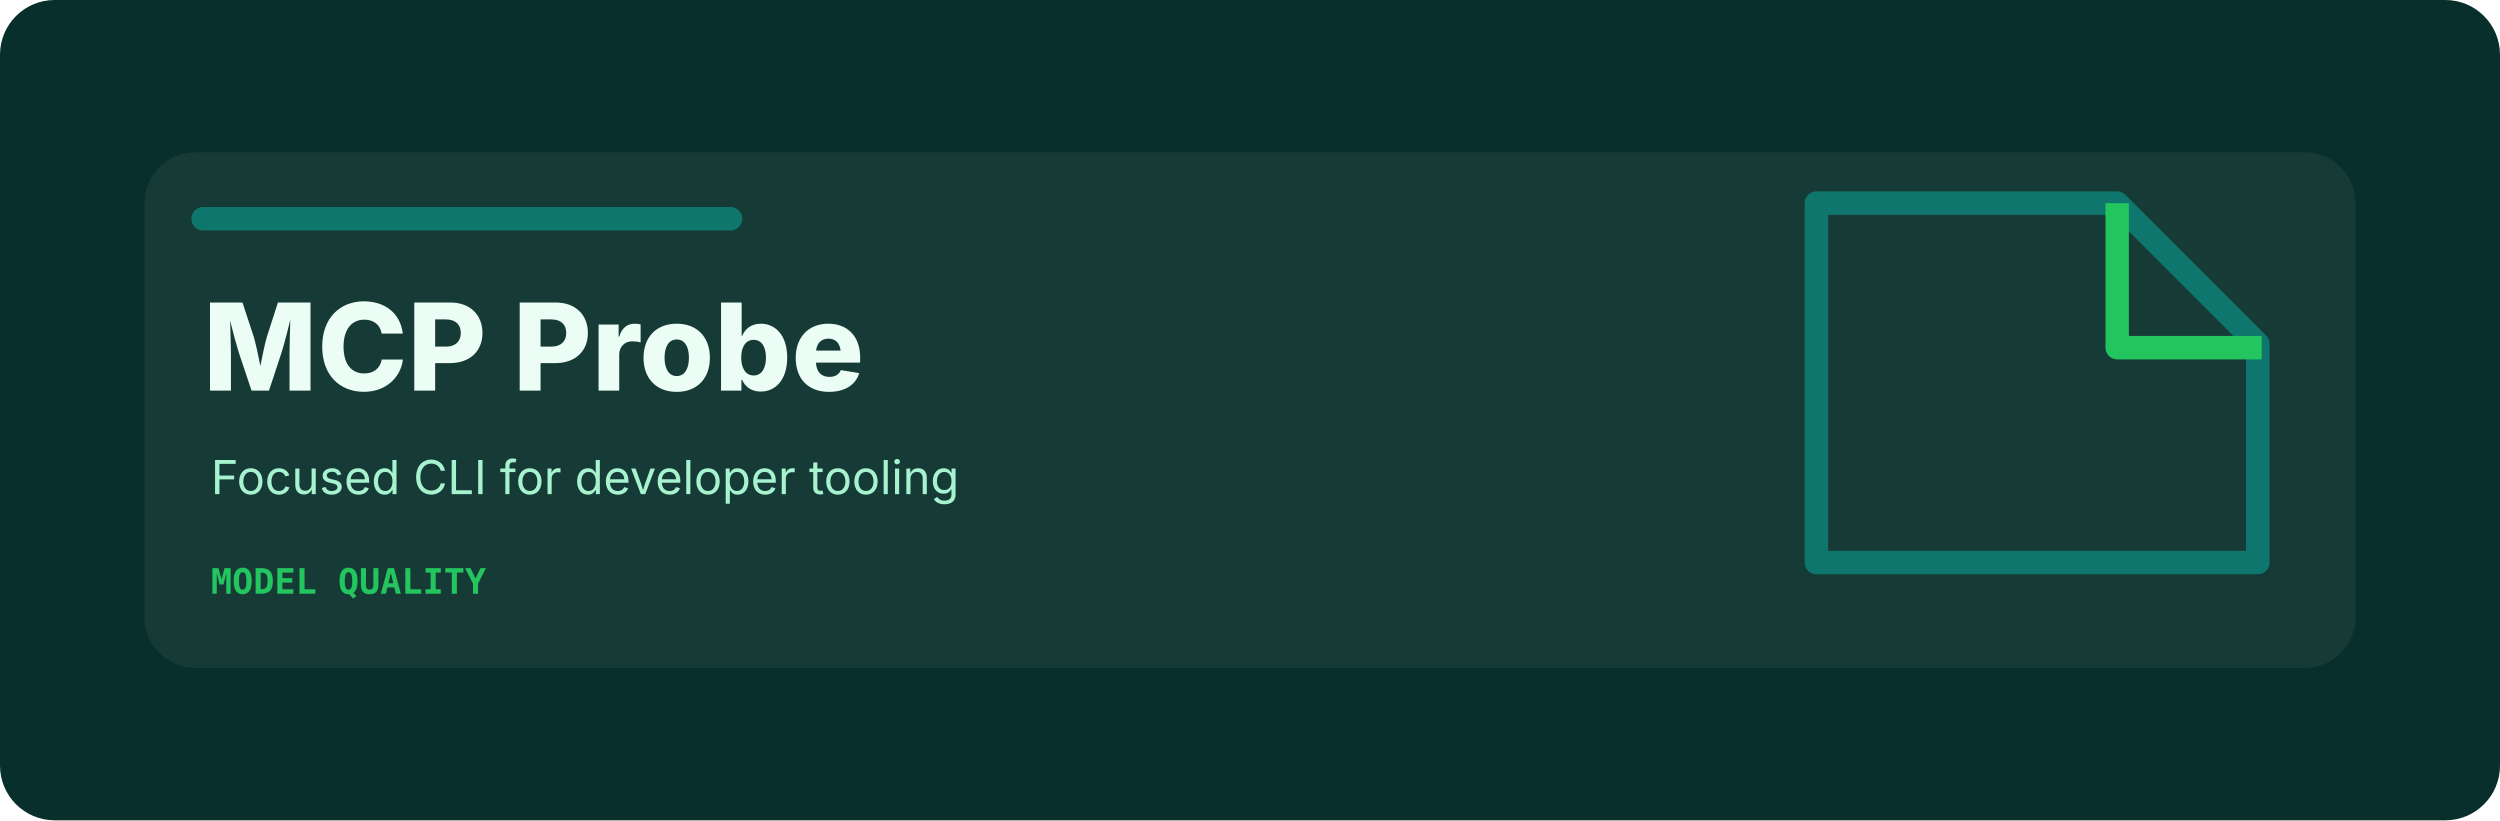
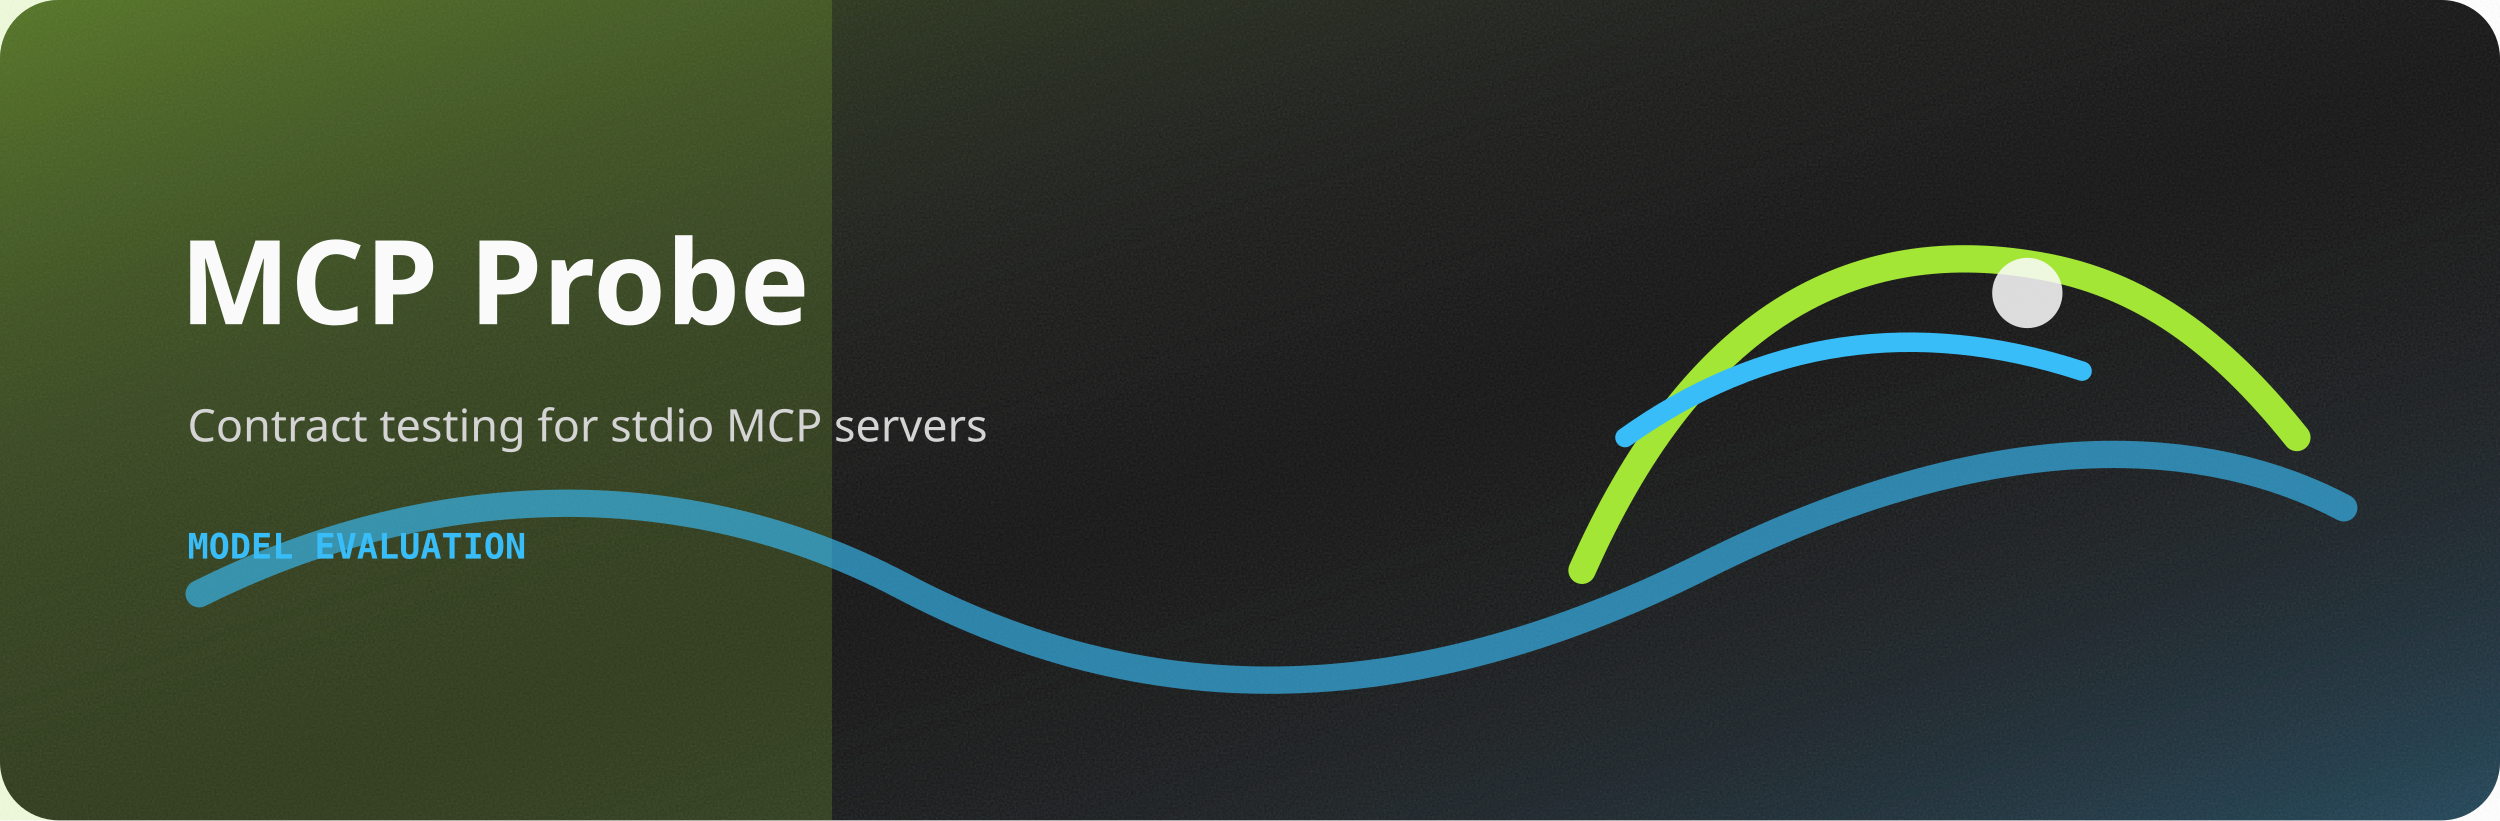
<svg xmlns="http://www.w3.org/2000/svg" width="1280" height="420" viewBox="0 0 1280 420" fill="none" role="img" aria-label="MCP Probe cover">
-   <rect width="1280" height="420" rx="28" fill="#082f2b" />
-   <rect x="74" y="78" width="1132" height="264" rx="26" fill="#ecfdf5" opacity=".06" />
-   <path d="M104 112h270" stroke="#0f766e" stroke-width="12" stroke-linecap="round" />
-   <text x="104" y="200" fill="#ecfdf5" font-family="Inter, ui-sans-serif, system-ui" font-size="62" font-weight="800">MCP Probe</text>
-   <text x="108" y="253" fill="#a7f3d0" font-family="Inter, ui-sans-serif, system-ui" font-size="24">Focused CLI for developer tooling</text>
-   <text x="108" y="304" fill="#22c55e" font-family="ui-monospace, SFMono-Regular, Menlo, monospace" font-size="18" font-weight="700">MODEL QUALITY</text>
-   <path d="M930 104h154l72 72v112H930z" fill="none" stroke="#0f766e" stroke-width="12" stroke-linejoin="round" />
-   <path d="M1084 104v74h74" fill="none" stroke="#22c55e" stroke-width="12" stroke-linejoin="round" />
+   <defs>
+     <linearGradient id="g" x1="0" x2="1" y1="0" y2="1">
+       <stop offset="0" stop-color="#a3e635" stop-opacity=".34" />
+       <stop offset=".54" stop-color="#161616" stop-opacity="0" />
+       <stop offset="1" stop-color="#38bdf8" stop-opacity=".30" />
+     </linearGradient>
+     <filter id="grain" x="-20%" y="-20%" width="140%" height="140%">
+       <feTurbulence type="fractalNoise" baseFrequency=".85" numOctaves="2" seed="34" result="noise" />
+       <feColorMatrix type="saturate" values="0" />
+       <feComponentTransfer>
+         <feFuncA type="table" tableValues="0 .10" />
+       </feComponentTransfer>
+       <feBlend mode="soft-light" in2="SourceGraphic" />
+     </filter>
+   </defs>
+   <rect width="1280" height="420" rx="30" fill="#161616" />
+   <rect width="1280" height="420" rx="30" fill="url(#g)" filter="url(#grain)" />
+   <rect x="0" y="0" width="426" height="420" fill="#a3e635" opacity=".18" />
+   <path d="M102 304c116-58 246-64 360-4 114 60 246 72 410-10 152-76 260-66 328-30" stroke="#38bdf8" stroke-width="14" stroke-linecap="round" opacity=".64" />
+   <text x="92" y="166" fill="#fafafa" font-family="Manrope, ui-sans-serif, system-ui" font-size="60" font-weight="850">MCP Probe</text>
+   <text x="96" y="226" fill="#d4d4d4" font-family="Manrope, ui-sans-serif, system-ui" font-size="23">Contract testing for stdio MCP servers</text>
+   <text x="96" y="286" fill="#38bdf8" font-family="ui-monospace, SFMono-Regular, Menlo, monospace" font-size="18" font-weight="800">MODEL EVALUATION</text>
+   <path d="M810 292c54-122 132-174 234-156 52 9 92 38 132 88" fill="none" stroke="#a3e635" stroke-width="14" stroke-linecap="round" />
+   <path d="M832 224c70-50 148-62 234-34" fill="none" stroke="#38bdf8" stroke-width="10" stroke-linecap="round" />
+   <circle cx="1038" cy="150" r="18" fill="#fafafa" opacity=".86" />
</svg>
